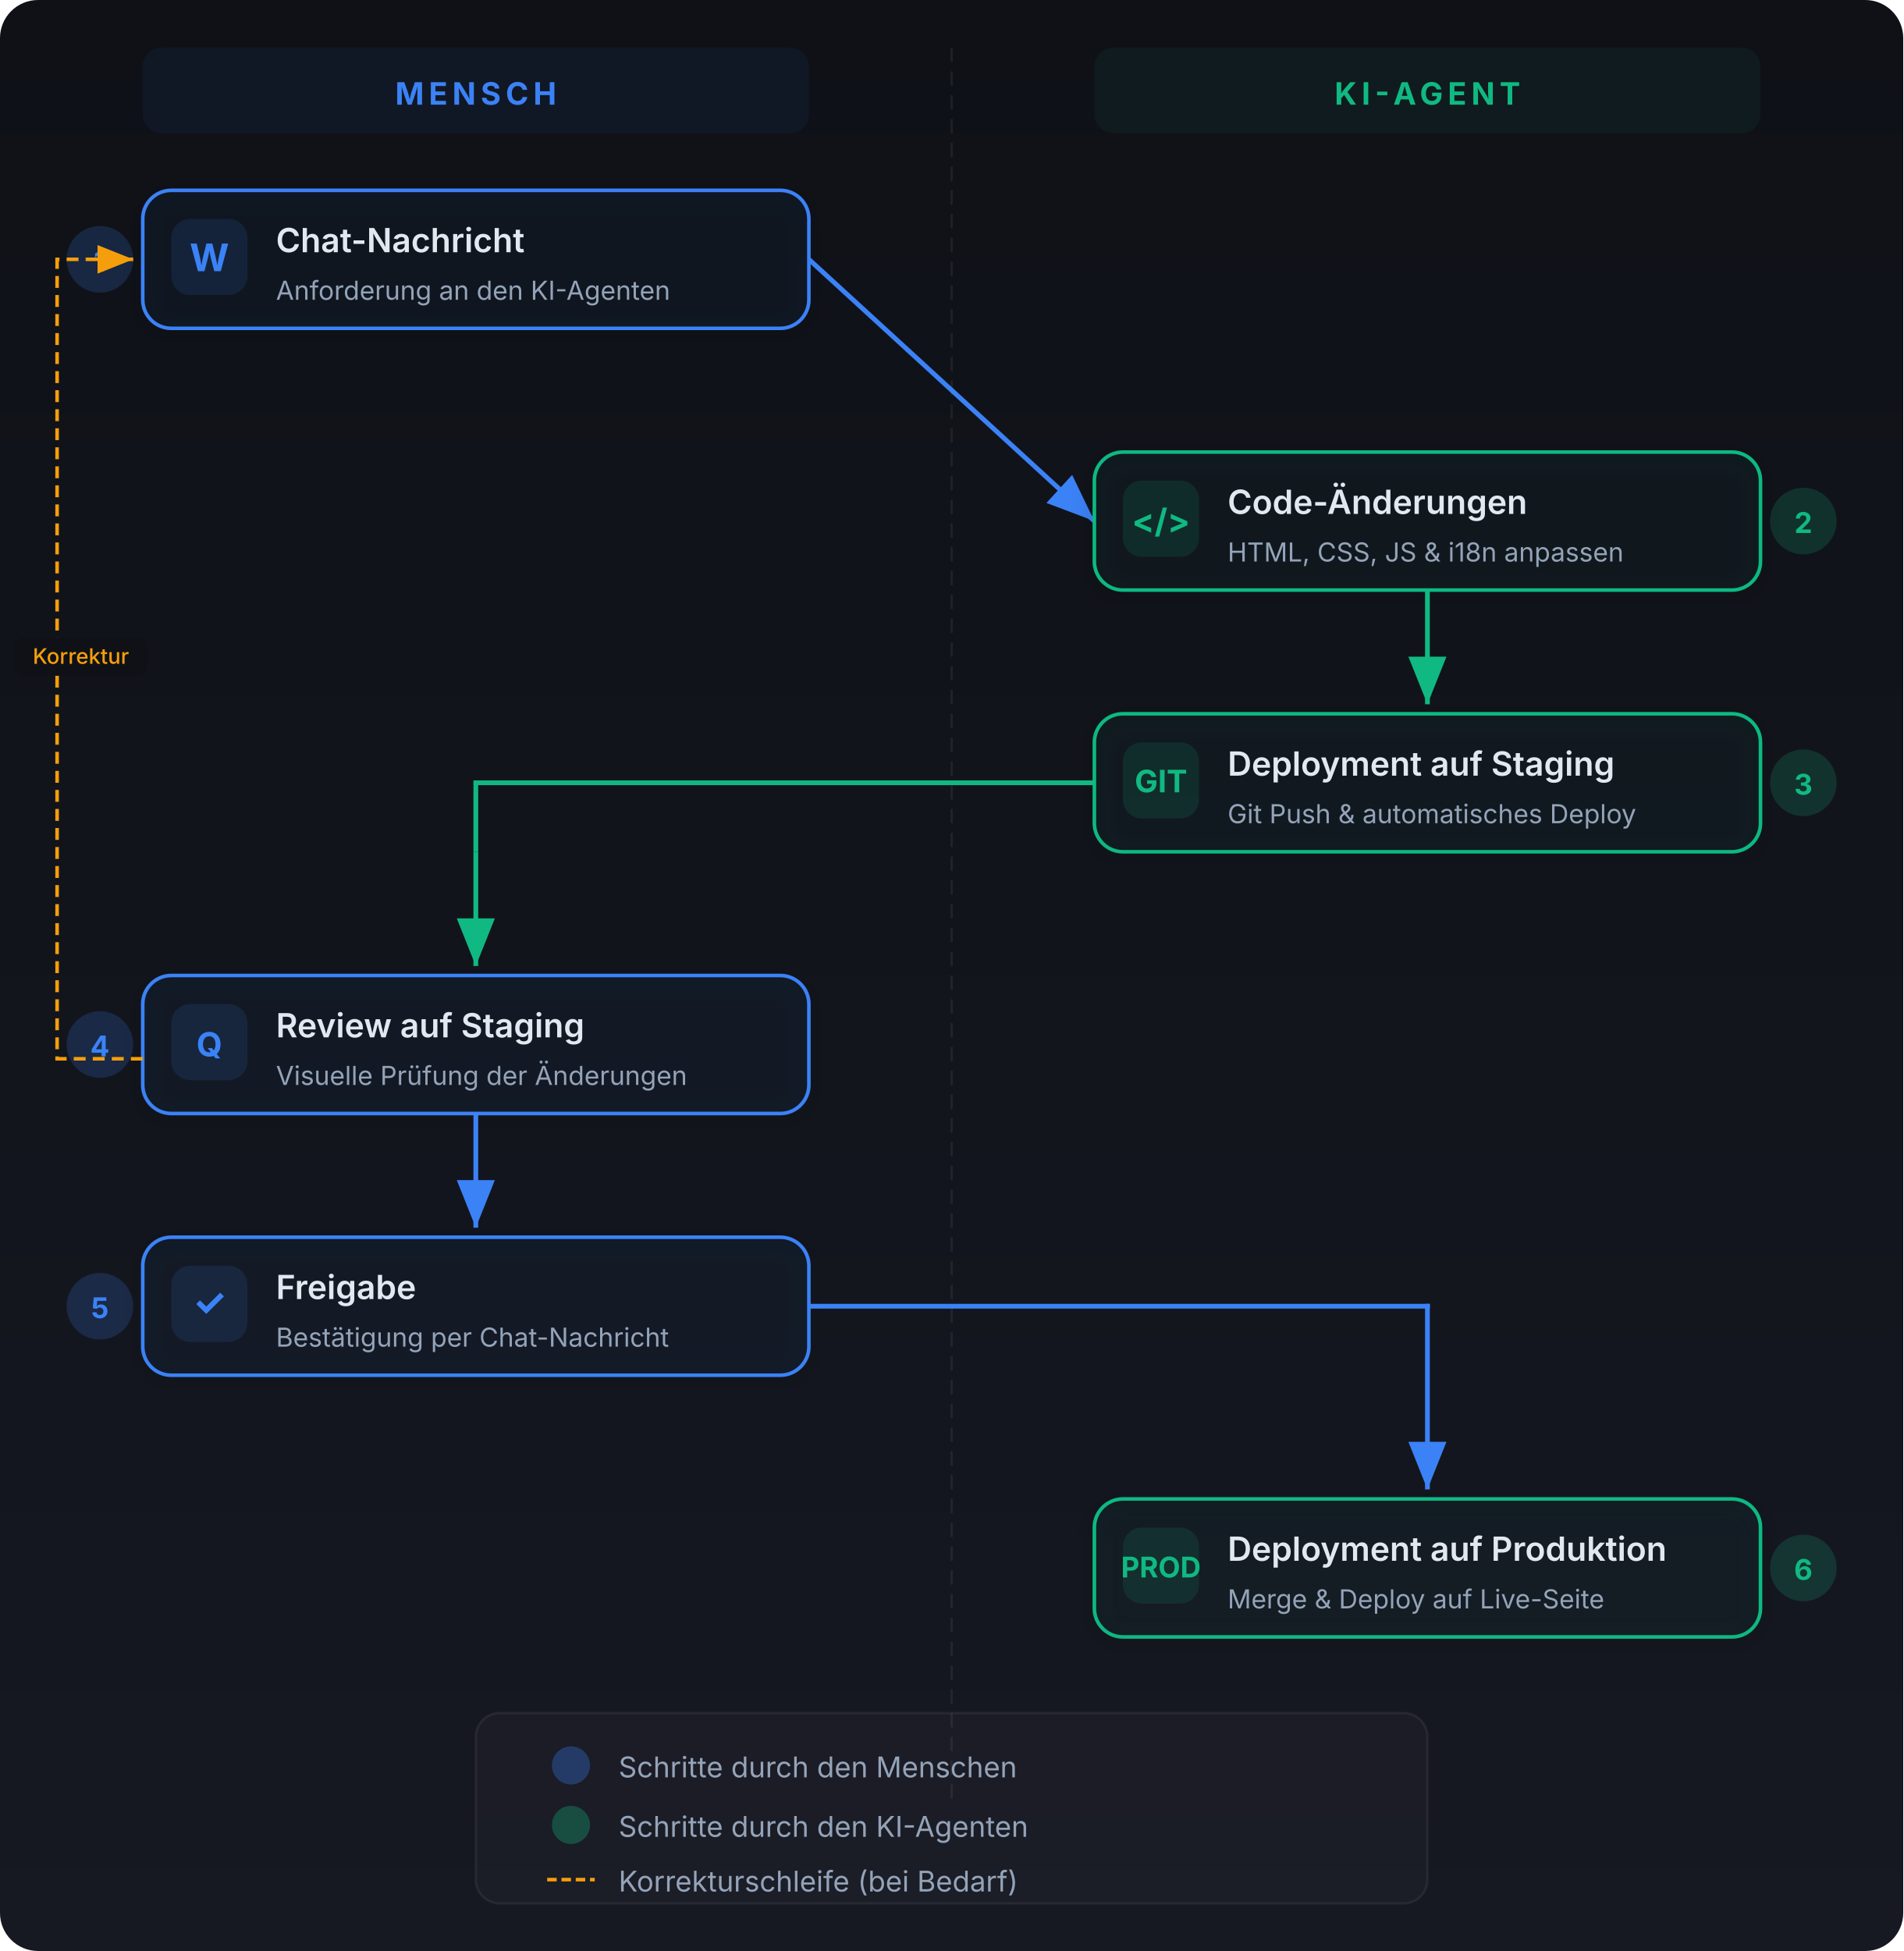
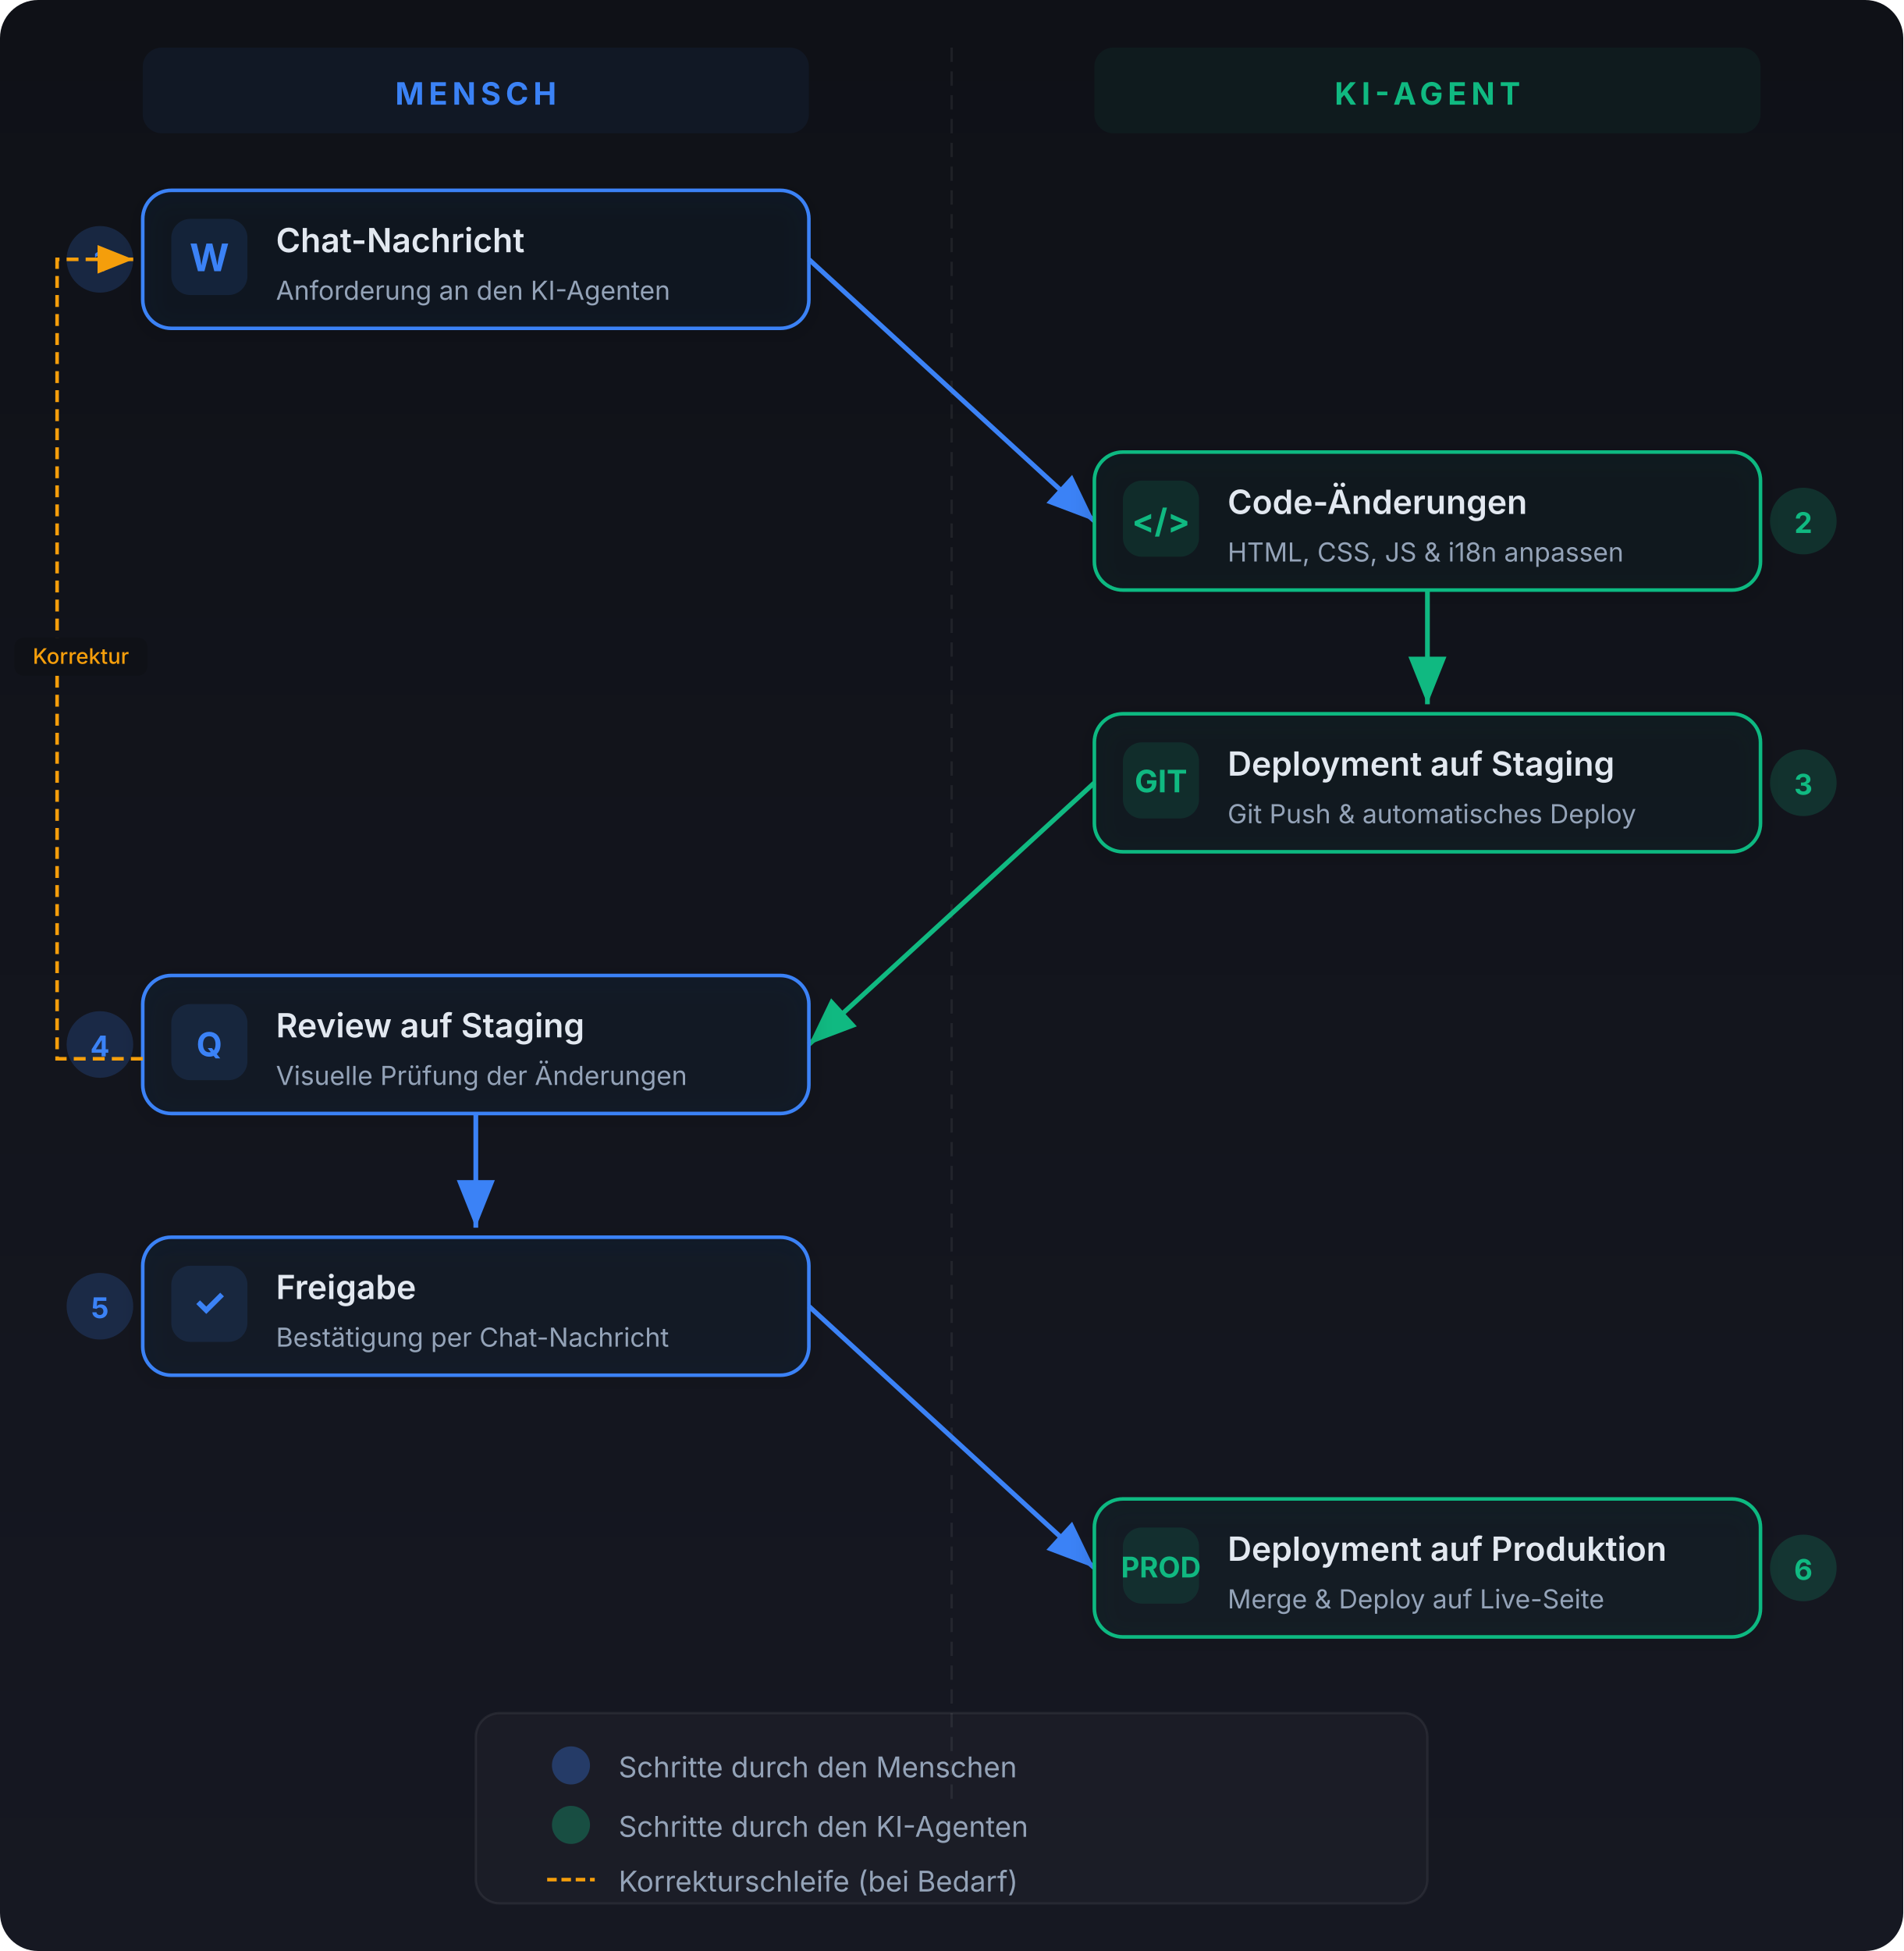
<svg xmlns="http://www.w3.org/2000/svg" viewBox="0 0 800 820" font-family="Inter, Arial, sans-serif">
  <defs>
    <linearGradient id="bgGrad" x1="0" y1="0" x2="0" y2="1">
      <stop offset="0%" stop-color="#0f1117" />
      <stop offset="100%" stop-color="#161822" />
    </linearGradient>
    <marker id="arB" markerWidth="10" markerHeight="8" refX="10" refY="4" orient="auto">
      <path d="M0,0 L10,4 L0,8 Z" fill="#3b82f6" />
    </marker>
    <marker id="arG" markerWidth="10" markerHeight="8" refX="10" refY="4" orient="auto">
      <path d="M0,0 L10,4 L0,8 Z" fill="#10b981" />
    </marker>
    <marker id="arY" markerWidth="10" markerHeight="8" refX="10" refY="4" orient="auto">
      <path d="M0,0 L10,4 L0,8 Z" fill="#f59e0b" />
    </marker>
    <marker id="arGray" markerWidth="10" markerHeight="8" refX="10" refY="4" orient="auto">
      <path d="M0,0 L10,4 L0,8 Z" fill="#94a3b8" />
    </marker>
    <filter id="shadow">
      <feDropShadow dx="0" dy="2" stdDeviation="4" flood-color="#000" flood-opacity="0.4" />
    </filter>
  </defs>
  <rect width="800" height="820" fill="url(#bgGrad)" rx="16" />
  <rect x="60" y="20" width="280" height="36" rx="8" fill="#3b82f610" />
  <text x="200" y="44" text-anchor="middle" fill="#3b82f6" font-size="13" font-weight="700" letter-spacing="2">MENSCH</text>
  <rect x="460" y="20" width="280" height="36" rx="8" fill="#10b98110" />
  <text x="600" y="44" text-anchor="middle" fill="#10b981" font-size="13" font-weight="700" letter-spacing="2">KI-AGENT</text>
  <line x1="400" y1="20" x2="400" y2="760" stroke="#ffffff10" stroke-width="1" stroke-dasharray="6,4" />
  <circle cx="42" cy="109" r="14" fill="#3b82f630" />
  <text x="42" y="114" text-anchor="middle" fill="#3b82f6" font-size="12" font-weight="700">1</text>
  <rect x="60" y="80" width="280" height="58" rx="12" fill="#3b82f608" stroke="#3b82f6" stroke-width="1.5" filter="url(#shadow)" />
  <rect x="72" y="92" width="32" height="32" rx="8" fill="#3b82f620" />
  <text x="88" y="114" text-anchor="middle" fill="#3b82f6" font-size="16" font-weight="700">W</text>
  <text x="116" y="106" fill="#e2e8f0" font-size="14" font-weight="600">Chat-Nachricht</text>
  <text x="116" y="126" fill="#94a3b8" font-size="11">Anforderung an den KI-Agenten</text>
  <line x1="340" y1="109" x2="460" y2="219" stroke="#3b82f6" stroke-width="2" marker-end="url(#arB)" />
  <circle cx="758" cy="219" r="14" fill="#10b98130" />
  <text x="758" y="224" text-anchor="middle" fill="#10b981" font-size="12" font-weight="700">2</text>
  <rect x="460" y="190" width="280" height="58" rx="12" fill="#10b98108" stroke="#10b981" stroke-width="1.5" filter="url(#shadow)" />
  <rect x="472" y="202" width="32" height="32" rx="8" fill="#10b98120" />
  <text x="488" y="224" text-anchor="middle" fill="#10b981" font-size="14" font-weight="700">&lt;/&gt;</text>
  <text x="516" y="216" fill="#e2e8f0" font-size="14" font-weight="600">Code-Änderungen</text>
  <text x="516" y="236" fill="#94a3b8" font-size="11">HTML, CSS, JS &amp; i18n anpassen</text>
  <line x1="600" y1="248" x2="600" y2="296" stroke="#10b981" stroke-width="2" marker-end="url(#arG)" />
  <circle cx="758" cy="329" r="14" fill="#10b98130" />
  <text x="758" y="334" text-anchor="middle" fill="#10b981" font-size="12" font-weight="700">3</text>
  <rect x="460" y="300" width="280" height="58" rx="12" fill="#10b98108" stroke="#10b981" stroke-width="1.5" filter="url(#shadow)" />
  <rect x="472" y="312" width="32" height="32" rx="8" fill="#10b98120" />
  <text x="488" y="333" text-anchor="middle" fill="#10b981" font-size="13" font-weight="700">GIT</text>
  <text x="516" y="326" fill="#e2e8f0" font-size="14" font-weight="600">Deployment auf Staging</text>
  <text x="516" y="346" fill="#94a3b8" font-size="11">Git Push &amp; automatisches Deploy</text>
-   <line x1="200" y1="358" x2="200" y2="406" stroke="#10b981" stroke-width="2" marker-end="url(#arG)" />
-   <path d="M460 329 L200 329 L200 358" stroke="#10b981" stroke-width="2" fill="none" />
+   <line x1="460" y1="329" x2="340" y2="439" stroke="#10b981" stroke-width="2" marker-end="url(#arG)" />
  <circle cx="42" cy="439" r="14" fill="#3b82f630" />
  <text x="42" y="444" text-anchor="middle" fill="#3b82f6" font-size="12" font-weight="700">4</text>
  <rect x="60" y="410" width="280" height="58" rx="12" fill="#3b82f608" stroke="#3b82f6" stroke-width="1.5" filter="url(#shadow)" />
  <rect x="72" y="422" width="32" height="32" rx="8" fill="#3b82f620" />
  <text x="88" y="444" text-anchor="middle" fill="#3b82f6" font-size="14" font-weight="700">Q</text>
  <text x="116" y="436" fill="#e2e8f0" font-size="14" font-weight="600">Review auf Staging</text>
  <text x="116" y="456" fill="#94a3b8" font-size="11">Visuelle Prüfung der Änderungen</text>
  <line x1="200" y1="468" x2="200" y2="516" stroke="#3b82f6" stroke-width="2" marker-end="url(#arB)" />
  <circle cx="42" cy="549" r="14" fill="#3b82f630" />
  <text x="42" y="554" text-anchor="middle" fill="#3b82f6" font-size="12" font-weight="700">5</text>
  <rect x="60" y="520" width="280" height="58" rx="12" fill="#3b82f608" stroke="#3b82f6" stroke-width="1.5" filter="url(#shadow)" />
  <rect x="72" y="532" width="32" height="32" rx="8" fill="#3b82f620" />
  <text x="88" y="553" text-anchor="middle" fill="#3b82f6" font-size="16" font-weight="700">✓</text>
  <text x="116" y="546" fill="#e2e8f0" font-size="14" font-weight="600">Freigabe</text>
  <text x="116" y="566" fill="#94a3b8" font-size="11">Bestätigung per Chat-Nachricht</text>
-   <path d="M340 549 L600 549 L600 548" stroke="#3b82f6" stroke-width="2" fill="none" />
-   <line x1="600" y1="548" x2="600" y2="626" stroke="#3b82f6" stroke-width="2" marker-end="url(#arB)" />
+   <line x1="340" y1="549" x2="460" y2="659" stroke="#3b82f6" stroke-width="2" marker-end="url(#arB)" />
  <circle cx="758" cy="659" r="14" fill="#10b98130" />
  <text x="758" y="664" text-anchor="middle" fill="#10b981" font-size="12" font-weight="700">6</text>
  <rect x="460" y="630" width="280" height="58" rx="12" fill="#10b98108" stroke="#10b981" stroke-width="1.5" filter="url(#shadow)" />
  <rect x="472" y="642" width="32" height="32" rx="8" fill="#10b98120" />
  <text x="488" y="663" text-anchor="middle" fill="#10b981" font-size="12" font-weight="700">PROD</text>
  <text x="516" y="656" fill="#e2e8f0" font-size="14" font-weight="600">Deployment auf Produktion</text>
  <text x="516" y="676" fill="#94a3b8" font-size="11">Merge &amp; Deploy auf Live-Seite</text>
  <path d="M60 445 L24 445 L24 109 L56 109" stroke="#f59e0b" stroke-width="1.5" fill="none" stroke-dasharray="5,3" marker-end="url(#arY)" />
  <rect x="6" y="268" width="56" height="16" rx="4" fill="#0f1117" />
  <text x="34" y="279" text-anchor="middle" fill="#f59e0b" font-size="9" font-weight="500">Korrektur</text>
  <rect x="200" y="720" width="400" height="80" rx="10" fill="#ffffff06" stroke="#ffffff10" stroke-width="1" />
  <circle cx="240" cy="742" r="8" fill="#3b82f650" />
  <text x="260" y="747" fill="#94a3b8" font-size="12">Schritte durch den Menschen</text>
  <circle cx="240" cy="767" r="8" fill="#10b98150" />
  <text x="260" y="772" fill="#94a3b8" font-size="12">Schritte durch den KI-Agenten</text>
  <line x1="230" y1="790" x2="250" y2="790" stroke="#f59e0b" stroke-width="1.5" stroke-dasharray="4,2" />
  <text x="260" y="795" fill="#94a3b8" font-size="12">Korrekturschleife (bei Bedarf)</text>
</svg>
